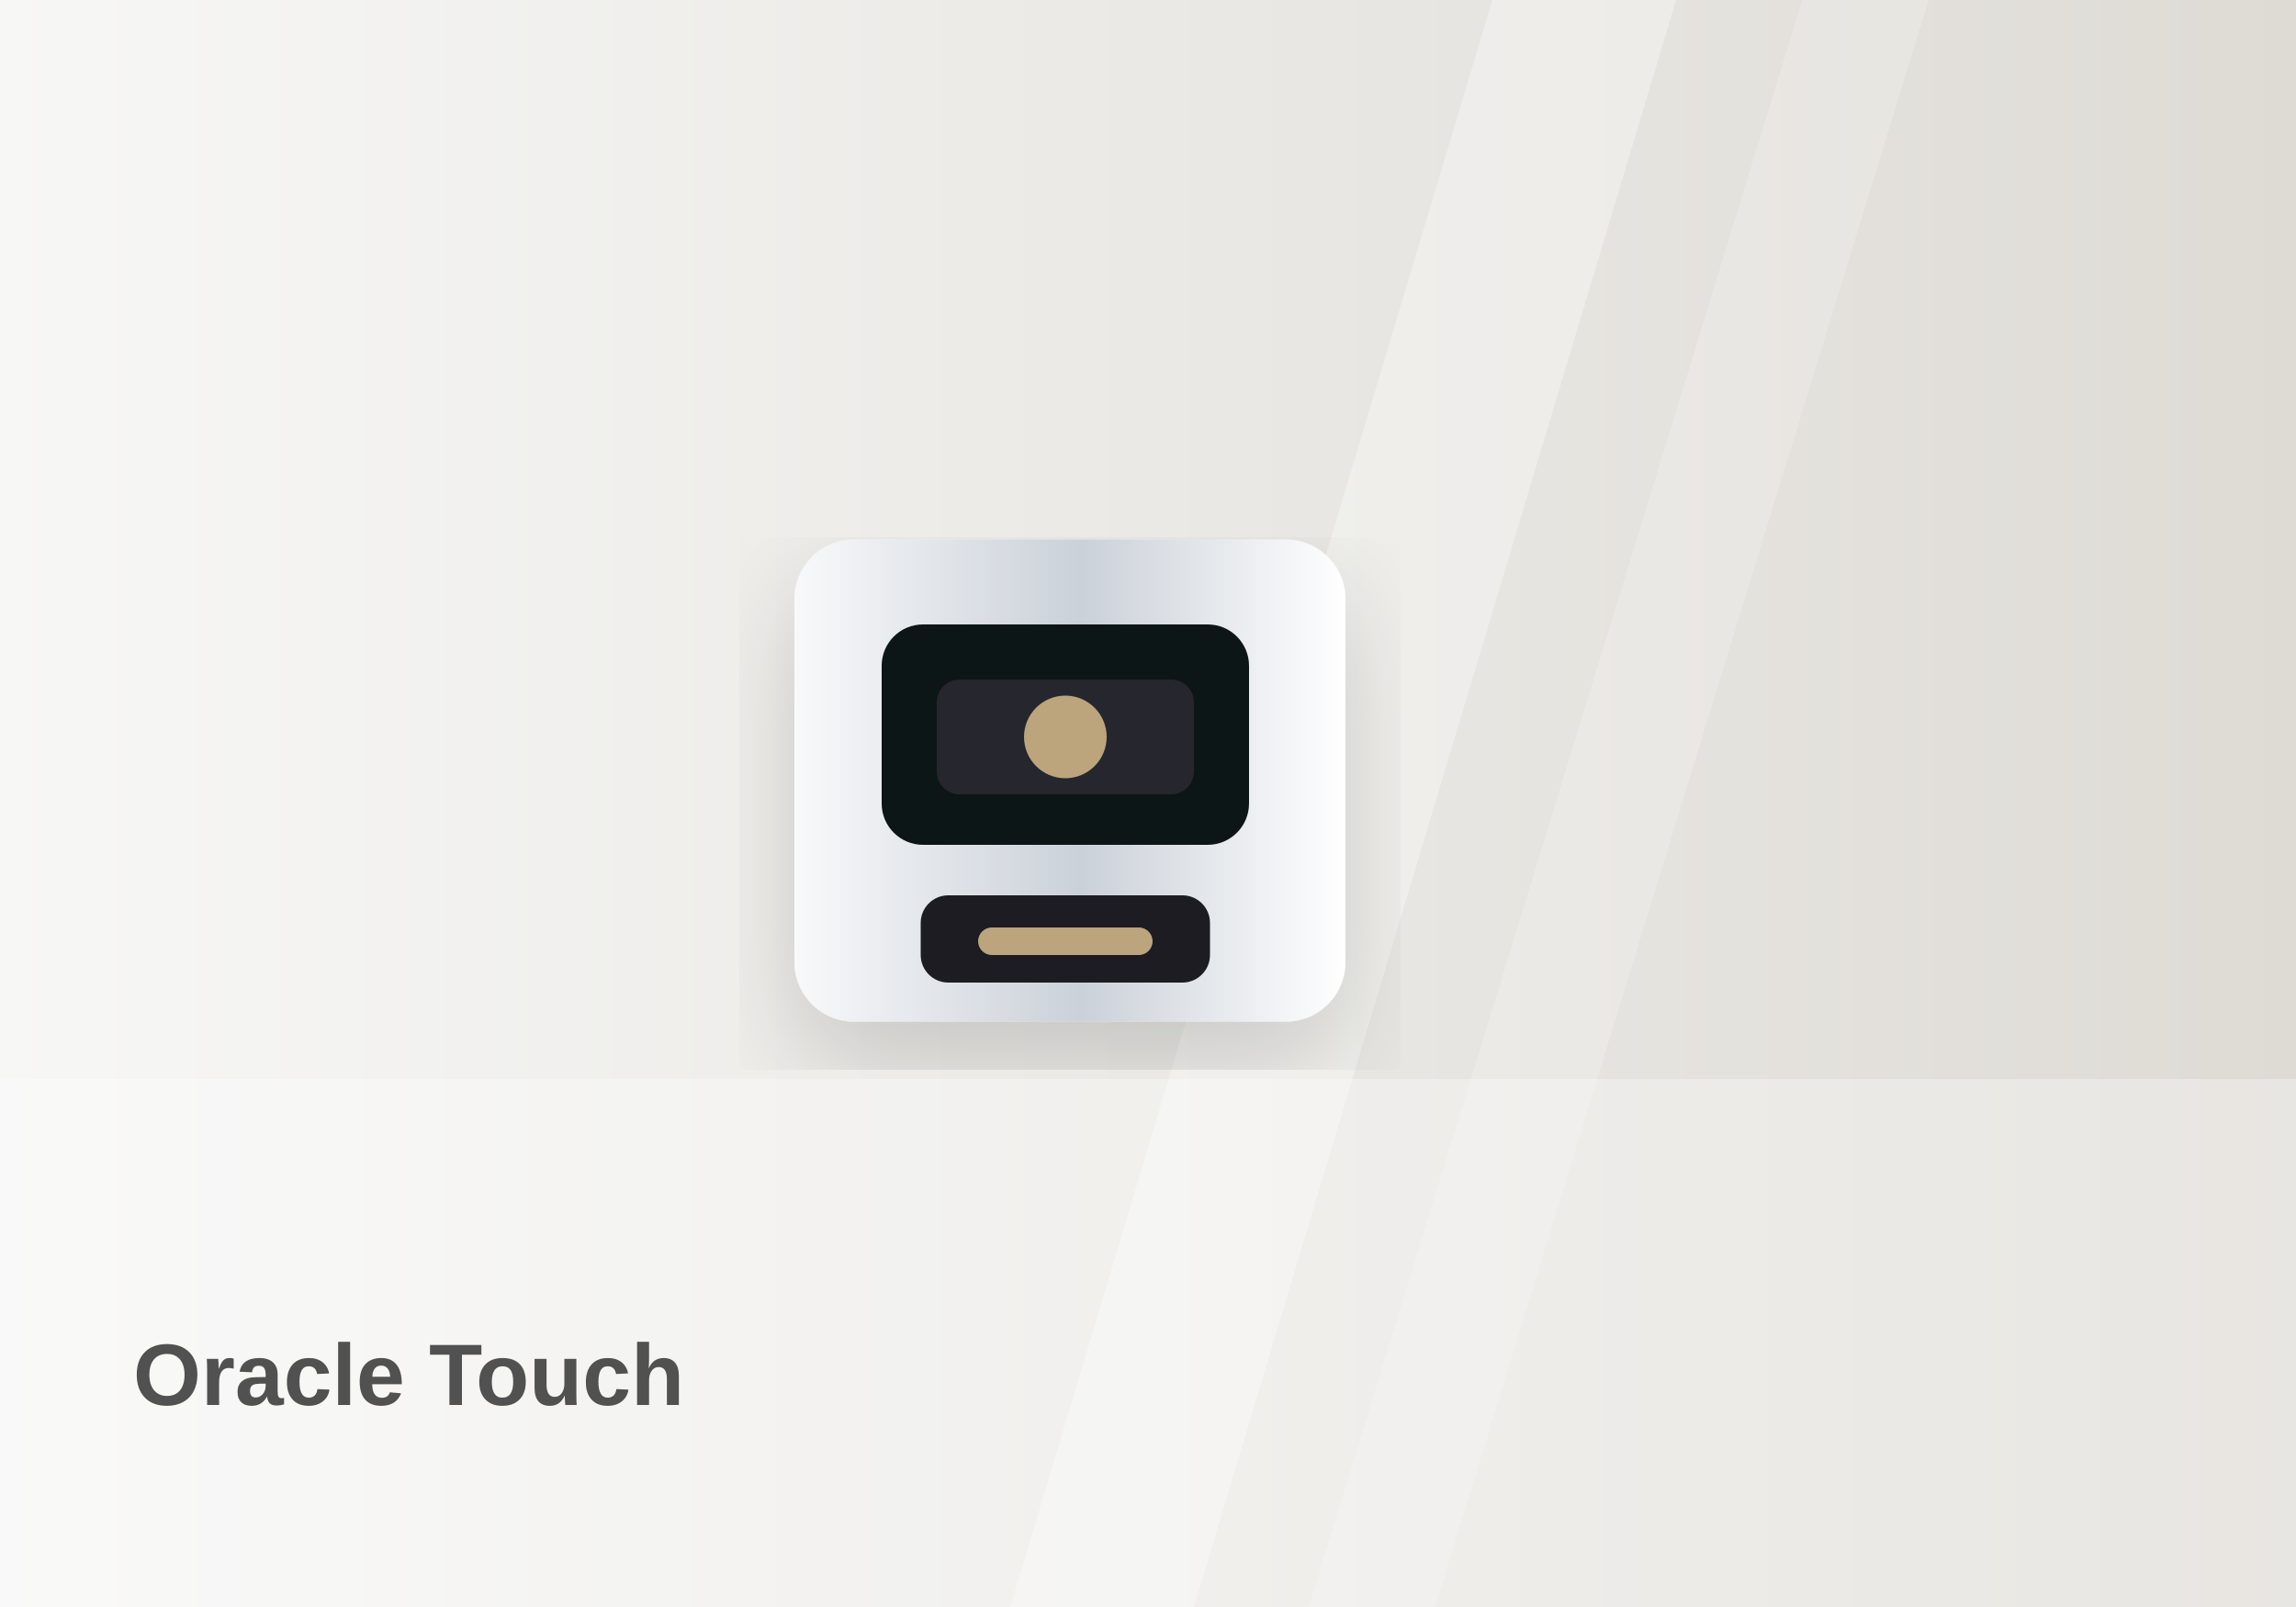
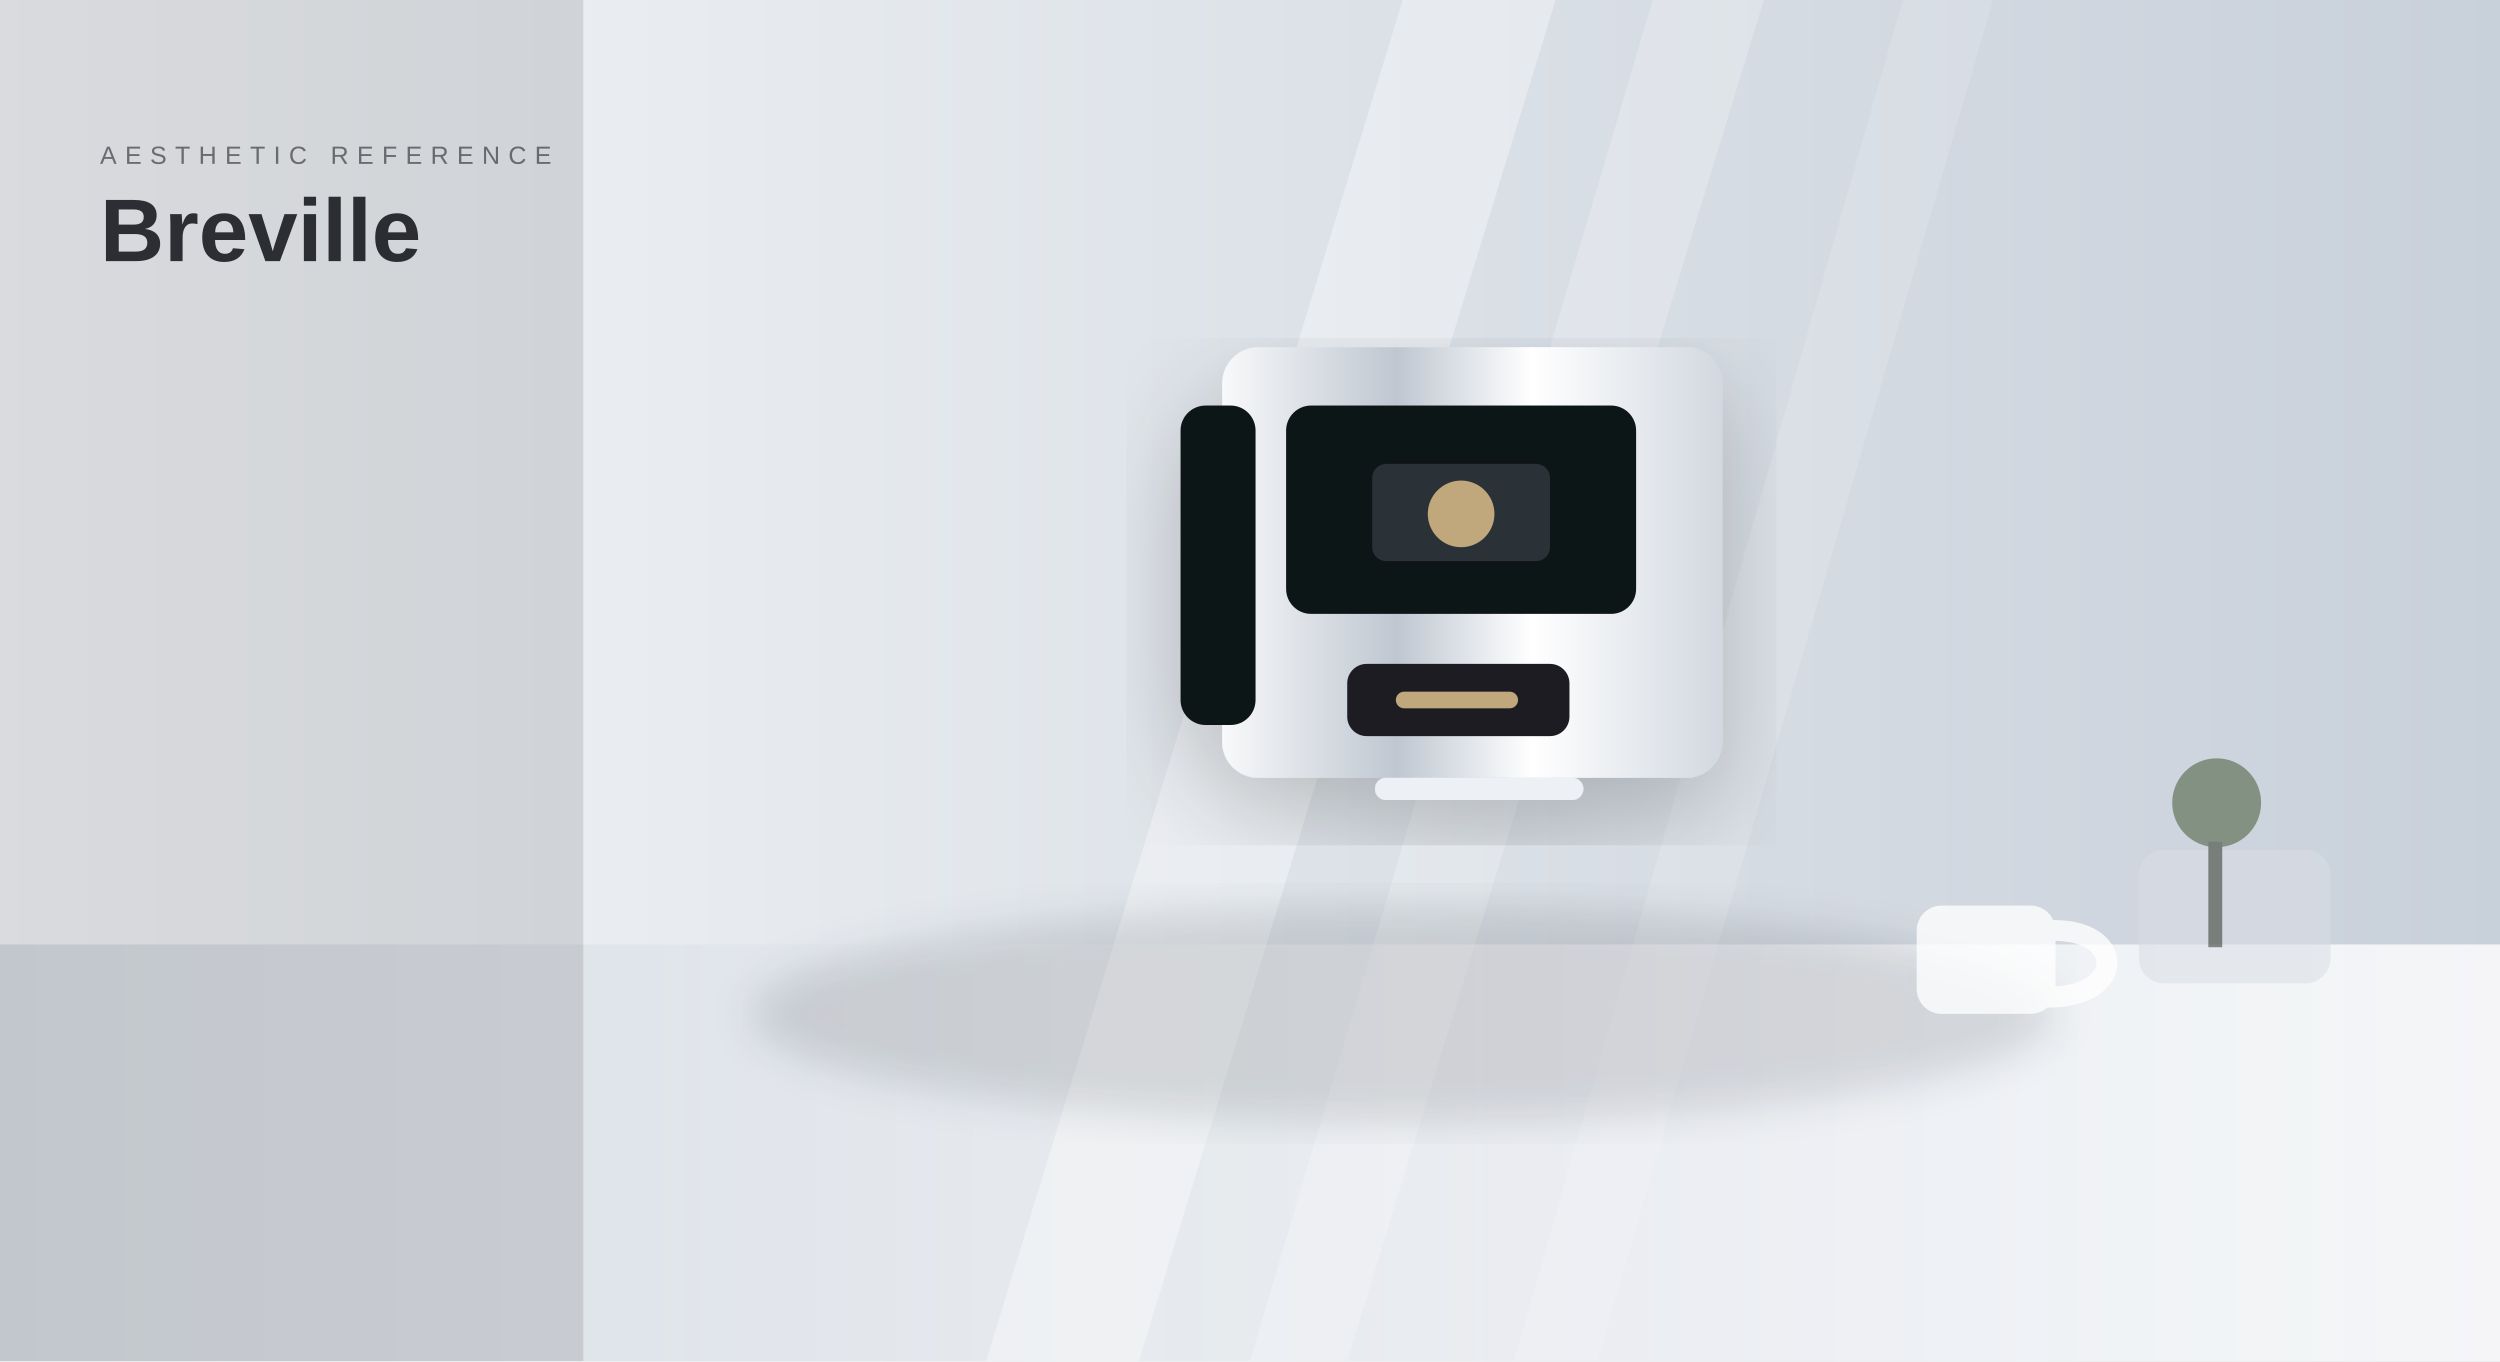
- <svg xmlns="http://www.w3.org/2000/svg" width="1000" height="700" viewBox="0 0 1000 700">
+ <svg xmlns="http://www.w3.org/2000/svg" width="1800" height="980" viewBox="0 0 1800 980">
  <defs>
-     <linearGradient id="g" x1="0" x2="1">
-       <stop offset="0" stop-color="#f7f7f6" />
-       <stop offset="1" stop-color="#dedbd5" />
+     <linearGradient id="bg" x1="0" x2="1">
+       <stop offset="0" stop-color="#f4f6f8" />
+       <stop offset="1" stop-color="#c8d0da" />
    </linearGradient>
-     <linearGradient id="m" x1="0" x2="1">
+     <linearGradient id="desk" x1="0" x2="1">
+       <stop offset="0" stop-color="#d8dde4" />
+       <stop offset="1" stop-color="#f8f9fb" />
+     </linearGradient>
+     <linearGradient id="metal" x1="0" x2="1">
      <stop offset="0" stop-color="#f8f9fa" />
-       <stop offset=".52" stop-color="#cbd1d9" />
-       <stop offset="1" stop-color="#ffffff" />
+       <stop offset=".35" stop-color="#bfc7d1" />
+       <stop offset=".62" stop-color="#ffffff" />
+       <stop offset="1" stop-color="#d2d8e0" />
    </linearGradient>
    <filter id="sd">
-       <feDropShadow dx="0" dy="20" stdDeviation="24" flood-color="#000" flood-opacity=".16" />
+       <feDropShadow dx="0" dy="26" stdDeviation="36" flood-color="#101216" flood-opacity=".20" />
+     </filter>
+     <filter id="blur">
+       <feGaussianBlur stdDeviation="14" />
    </filter>
  </defs>
-   <rect width="1000" height="700" fill="url(#g)" />
-   <rect x="0" y="470" width="1000" height="230" fill="#ffffff" opacity=".30" />
-   <polygon points="650,0 730,0 520,700 440,700" fill="#fff" opacity=".32" />
-   <polygon points="785,0 840,0 625,700 570,700" fill="#fff" opacity=".18" />
+   <rect width="1800" height="980" fill="url(#bg)" />
+   <rect y="680" width="1800" height="300" fill="url(#desk)" opacity=".92" />
+   <rect x="0" y="0" width="420" height="980" fill="#111318" opacity=".12" />
+   <polygon points="1010,0 1120,0 820,980 710,980" fill="#fff" opacity=".34" />
+   <polygon points="1190,0 1270,0 970,980 900,980" fill="#fff" opacity=".22" />
+   <polygon points="1370,0 1435,0 1150,980 1090,980" fill="#fff" opacity=".14" />
+   <ellipse cx="1010" cy="730" rx="470" ry="78" fill="#1b2028" opacity=".13" filter="url(#blur)" />
  <g filter="url(#sd)">
-     <rect x="346" y="235" width="240" height="210" rx="26" fill="url(#m)" />
-     <rect x="384" y="272" width="160" height="96" rx="18" fill="#111319" />
-     <rect x="408" y="296" width="112" height="50" rx="10" fill="#25282d" />
-     <circle cx="464" cy="321" r="18" fill="#bca47c" />
-     <rect x="401" y="390" width="126" height="38" rx="12" fill="#1b1d22" />
-     <rect x="426" y="404" width="76" height="12" rx="6" fill="#bca47c" />
+     <rect x="880" y="250" width="360" height="310" rx="26" fill="url(#metal)" />
+     <rect x="926" y="292" width="252" height="150" rx="18" fill="#111318" />
+     <rect x="988" y="334" width="128" height="70" rx="10" fill="#2b3037" />
+     <circle cx="1052" cy="370" r="24" fill="#c0a77c" />
+     <rect x="970" y="478" width="160" height="52" rx="14" fill="#1b1e23" />
+     <rect x="1005" y="498" width="88" height="12" rx="6" fill="#c0a77c" />
+     <rect x="850" y="292" width="54" height="230" rx="18" fill="#111318" />
+     <rect x="990" y="560" width="150" height="16" rx="8" fill="#edf1f5" />
  </g>
-   <text x="58" y="612" font-family="Arial" font-size="38" font-weight="700" fill="#222222" opacity=".78">Oracle Touch</text>
+   <g opacity=".78">
+     <rect x="1380" y="652" width="100" height="78" rx="18" fill="#ffffff" />
+     <path d="M1476 670 C1530 668 1532 718 1474 718" stroke="#ffffff" stroke-width="15" fill="none" />
+     <rect x="1540" y="612" width="138" height="96" rx="18" fill="#d9dee5" opacity=".72" />
+     <circle cx="1596" cy="578" r="32" fill="#6d7d68" />
+     <rect x="1590" y="606" width="10" height="76" fill="#60675f" />
+   </g>
+   <text x="72" y="118" font-family="Arial" font-size="18" letter-spacing="6" fill="#111318" opacity=".55">AESTHETIC REFERENCE</text>
+   <text x="72" y="188" font-family="Arial" font-size="64" font-weight="700" fill="#111318" opacity=".86">Breville</text>
</svg>
